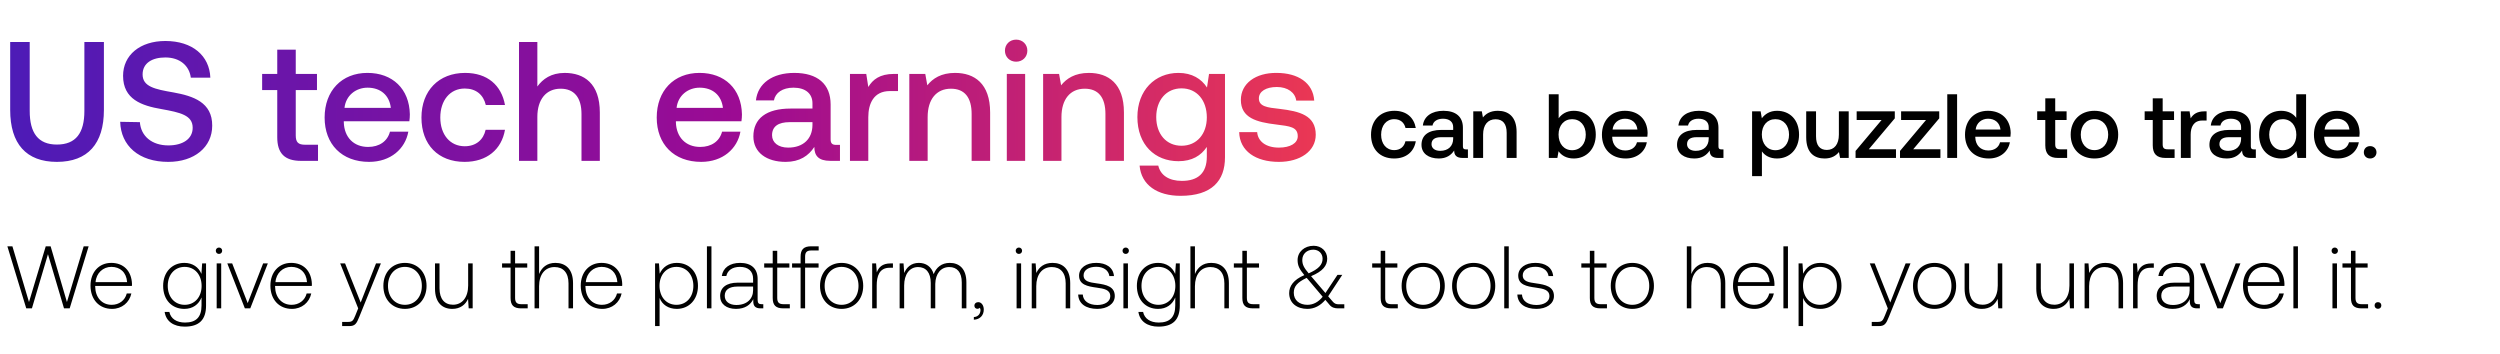
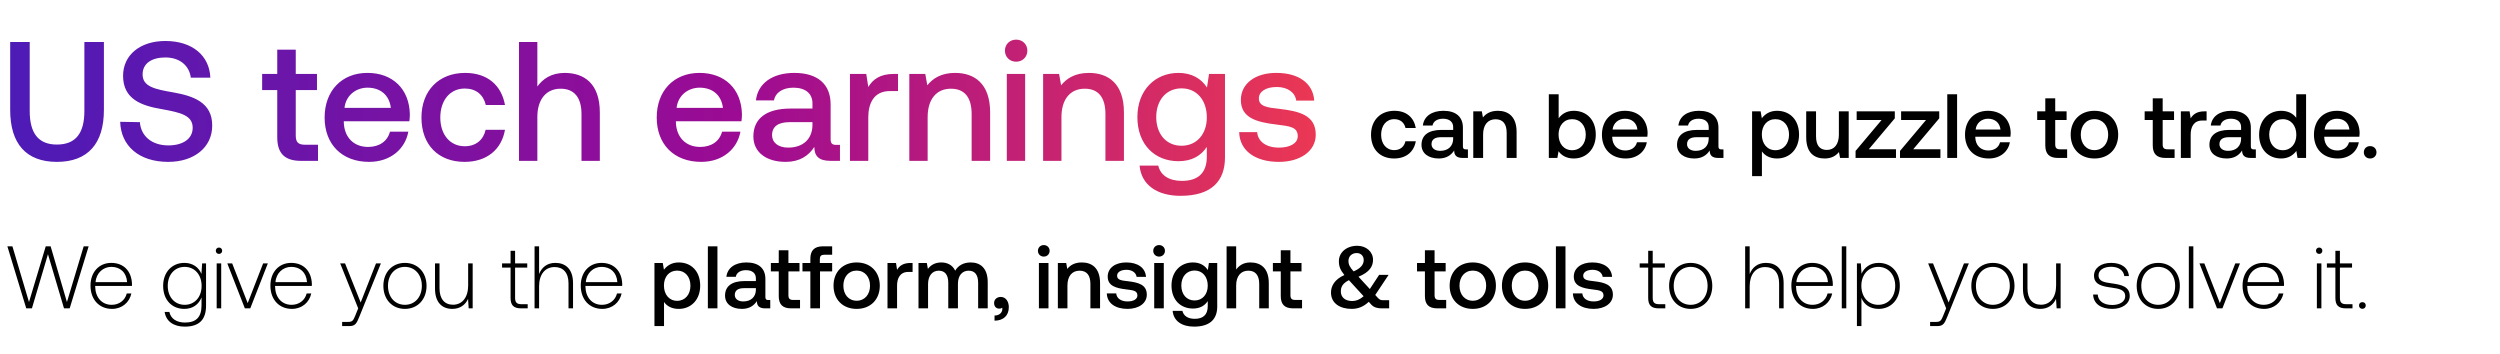
<svg xmlns="http://www.w3.org/2000/svg" width="318" height="45" viewBox="0 0 318 45" fill="none">
-   <path d="M3.338 39.224h.722l2.04-6.89 2.042 6.89h.721l2.413-7.893h-.631l-2.131 7.092-2.075-7.093h-.62l-2.131 7.093-2.11-7.093H.937l2.402 7.894zm10.914.067c1.252 0 2.21-.811 2.459-1.962h-.587c-.225.891-.98 1.444-1.917 1.444-1.274 0-2.074-.97-2.097-2.3v-.102h4.668c0-.079.012-.17.012-.237-.057-1.703-1.105-2.695-2.639-2.695-1.567 0-2.639 1.195-2.639 2.887 0 1.793 1.117 2.965 2.74 2.965zm-2.097-3.405c.09-1.161.959-1.94 2.007-1.94 1.117 0 1.917.688 2.007 1.94h-4.014zm13.467-1.049c-.35-.845-1.116-1.398-2.176-1.398-1.567 0-2.695 1.184-2.695 2.92 0 1.805 1.128 2.932 2.695 2.932 1.071 0 1.827-.563 2.188-1.454v1.015c0 1.522-.722 2.176-2.098 2.176-1.07 0-1.815-.485-1.995-1.353h-.598c.18 1.218 1.161 1.872 2.548 1.872 1.85 0 2.718-.88 2.718-2.673v-5.367h-.496l-.09 1.33zm-2.13 3.936c-1.275 0-2.154-.993-2.154-2.413 0-1.421.88-2.413 2.153-2.413 1.274 0 2.154.992 2.154 2.424 0 1.41-.88 2.402-2.154 2.402zm4.363-6.473c.225 0 .406-.169.406-.406a.397.397 0 00-.406-.406.397.397 0 00-.406.406c0 .237.18.406.406.406zm-.294 6.924h.576v-5.717h-.576v5.717zm3.585 0h.688l2.233-5.717h-.598l-1.962 5.051-1.973-5.051h-.62l2.232 5.717zm5.989.067c1.252 0 2.21-.811 2.458-1.962h-.586c-.226.891-.981 1.444-1.917 1.444-1.274 0-2.075-.97-2.098-2.3v-.102h4.669c0-.079.01-.17.01-.237-.055-1.703-1.104-2.695-2.638-2.695-1.567 0-2.638 1.195-2.638 2.887 0 1.793 1.116 2.965 2.74 2.965zm-2.097-3.405c.09-1.161.958-1.94 2.007-1.94 1.116 0 1.917.688 2.007 1.94h-4.014zm10.524 3.338l-.372.924c-.26.632-.361.801-.947.801h-.722v.53h.88c.766 0 .947-.293 1.307-1.195l2.74-6.777h-.62l-1.95 4.973-1.985-4.973h-.62l2.289 5.717zm5.943.067c1.613 0 2.752-1.195 2.752-2.931 0-1.726-1.14-2.92-2.752-2.92-1.612 0-2.74 1.194-2.74 2.92 0 1.736 1.128 2.931 2.74 2.931zm0-.518c-1.274 0-2.154-.993-2.154-2.413 0-1.41.88-2.413 2.154-2.413s2.154 1.003 2.154 2.413c0 1.42-.88 2.413-2.154 2.413zm8.044-2.459c0 1.5-.745 2.447-1.928 2.447-1.06 0-1.714-.721-1.714-2.086v-3.168h-.575v3.202c0 1.793.935 2.582 2.198 2.582 1.015 0 1.68-.54 2.007-1.274l.08 1.207h.507v-5.717h-.575v2.808zm5.396 1.58c0 .913.372 1.33 1.342 1.33h.835v-.53h-.79c-.597 0-.812-.226-.812-.812v-3.845h1.545v-.53H65.52v-1.601h-.575v1.6h-1.082v.53h1.082v3.857zm5.69-4.455c-1.071 0-1.736.598-2.063 1.42V31.33h-.576v7.894h.576v-2.82c0-1.488.755-2.435 1.973-2.435 1.094 0 1.77.722 1.77 2.075v3.18h.575V36.02c0-1.804-.958-2.582-2.255-2.582zm5.977 5.852c1.252 0 2.21-.811 2.458-1.962h-.586c-.226.891-.981 1.444-1.917 1.444-1.274 0-2.075-.97-2.098-2.3v-.102h4.669c0-.079.01-.17.01-.237-.055-1.703-1.104-2.695-2.638-2.695-1.567 0-2.638 1.195-2.638 2.887 0 1.793 1.116 2.965 2.74 2.965zm-2.097-3.405c.09-1.161.958-1.94 2.007-1.94 1.116 0 1.916.688 2.007 1.94h-4.014zm11.572-2.447c-1.07 0-1.815.575-2.176 1.376l-.09-1.308h-.496v7.972h.575v-3.575c.327.835 1.105 1.387 2.187 1.387 1.568 0 2.695-1.195 2.695-2.931 0-1.793-1.127-2.92-2.695-2.92zm-.045 5.334c-1.274 0-2.153-.993-2.153-2.425 0-1.398.88-2.401 2.153-2.401 1.275 0 2.154 1.003 2.154 2.413 0 1.42-.88 2.413-2.154 2.413zm3.879.45h.575v-7.892h-.575v7.893zm6.956-.53c-.338 0-.507-.112-.507-.552v-2.66c0-1.309-.801-2.042-2.233-2.042-1.308 0-2.176.632-2.323 1.669h.575c.147-.7.756-1.161 1.725-1.161 1.072 0 1.68.563 1.68 1.51v.497h-1.939c-1.466 0-2.255.631-2.255 1.702 0 1.015.8 1.635 2.018 1.635 1.162 0 1.85-.53 2.199-1.24v.203c-.022.677.26.97.936.97h.338v-.53h-.214zm-1.082-1.78c0 1.093-.779 1.882-2.132 1.882-.913 0-1.477-.462-1.477-1.172 0-.756.564-1.173 1.624-1.173h1.984v.462zm2.494.98c0 .913.372 1.33 1.342 1.33h.834v-.53h-.79c-.597 0-.811-.225-.811-.811v-3.845h1.545v-.53h-1.545v-1.601h-.575v1.6h-1.083v.53h1.083v3.857zm2.463-3.856h1.083v5.187h.575v-5.187h1.714v-.53h-1.714v-.857c0-.564.214-.79.789-.79h.936v-.53h-.959c-.958 0-1.341.418-1.341 1.331v.846h-1.083v.53zm6.296 5.254c1.613 0 2.752-1.195 2.752-2.931 0-1.726-1.139-2.92-2.752-2.92-1.612 0-2.74 1.194-2.74 2.92 0 1.736 1.128 2.931 2.74 2.931zm0-.518c-1.274 0-2.154-.993-2.154-2.413 0-1.41.88-2.413 2.154-2.413s2.154 1.003 2.154 2.413c0 1.42-.88 2.413-2.154 2.413zm6.228-5.266c-1.06 0-1.511.507-1.747 1.139l-.091-1.14h-.496v5.718h.575v-2.898c0-1.162.305-2.267 1.647-2.267h.417v-.552h-.305zm7.539-.068c-1.049 0-1.725.587-2.052 1.432-.271-.947-.981-1.432-1.883-1.432-.981 0-1.568.575-1.861 1.286l-.09-1.218h-.496v5.717h.575v-2.91c0-1.398.677-2.345 1.77-2.345.993 0 1.613.7 1.613 2.018v3.237h.575v-3.112c.034-1.309.71-2.143 1.781-2.143.993 0 1.59.665 1.59 1.962v3.293h.587v-3.315c0-1.726-.914-2.47-2.109-2.47zm3.622 4.995c-.304 0-.496.192-.496.44 0 .27.18.406.395.406.112 0 .225-.045.282-.135a.41.41 0 01.101.293c0 .428-.271.868-.846.89v.34c.778-.035 1.263-.553 1.263-1.298 0-.518-.293-.936-.699-.936zm5.166-6.134c.225 0 .406-.169.406-.406a.398.398 0 00-.406-.406.397.397 0 00-.406.406c0 .237.18.406.406.406zm-.293 6.924h.575v-5.717h-.575v5.717zm4.565-5.785c-1.048 0-1.725.541-2.052 1.286l-.09-1.218h-.496v5.717h.575v-2.82c0-1.488.755-2.435 1.973-2.435 1.105 0 1.77.722 1.77 2.075v3.18h.576V36.02c0-1.804-.959-2.582-2.256-2.582zm3.269 4.026c.045 1.184 1.004 1.826 2.436 1.826 1.229 0 2.221-.62 2.221-1.635 0-1.206-1.06-1.443-2.289-1.612-.891-.124-1.68-.226-1.68-1.026 0-.654.643-1.083 1.612-1.083.914 0 1.568.44 1.669 1.184h.586c-.101-1.116-1.014-1.68-2.255-1.68-1.274-.011-2.187.643-2.187 1.624 0 1.15 1.06 1.364 2.232 1.522.959.136 1.737.26 1.737 1.105 0 .677-.71 1.105-1.646 1.105-1.094 0-1.805-.507-1.85-1.33h-.586zm6.047-5.165c.226 0 .406-.169.406-.406a.397.397 0 00-.406-.406.398.398 0 00-.406.406c0 .237.181.406.406.406zm-.293 6.924h.575v-5.717h-.575v5.717zm6.584-4.387c-.349-.845-1.116-1.398-2.176-1.398-1.567 0-2.695 1.184-2.695 2.92 0 1.805 1.128 2.932 2.695 2.932 1.071 0 1.827-.563 2.187-1.454v1.015c0 1.522-.721 2.176-2.097 2.176-1.071 0-1.815-.485-1.996-1.353h-.597c.18 1.218 1.161 1.872 2.548 1.872 1.849 0 2.718-.88 2.718-2.673v-5.367h-.497l-.09 1.33zm-2.131 3.936c-1.274 0-2.154-.993-2.154-2.413 0-1.421.88-2.413 2.154-2.413s2.154.992 2.154 2.424c0 1.41-.88 2.402-2.154 2.402zm6.709-5.334c-1.071 0-1.737.598-2.064 1.42V31.33h-.575v7.894h.575v-2.82c0-1.488.756-2.435 1.974-2.435 1.093 0 1.77.722 1.77 2.075v3.18h.575V36.02c0-1.804-.958-2.582-2.255-2.582zm3.967 4.454c0 .913.372 1.33 1.342 1.33h.835v-.53h-.79c-.597 0-.812-.225-.812-.811v-3.845h1.545v-.53h-1.545v-1.601h-.575v1.6h-1.082v.53h1.082v3.857zm12.259.812c-.316 0-.542-.068-.778-.36l-.564-.655 1.793-2.729h-.609l-1.534 2.312-1.759-2.064-.067-.079c1.511-.63 2.052-1.353 2.052-2.232 0-.936-.733-1.635-1.725-1.635-1.173 0-2.041.778-2.041 1.815 0 .722.248 1.173.857 1.917-1.376.587-1.929 1.399-1.929 2.29 0 1.296 1.027 2.006 2.312 2.006.88 0 1.646-.394 2.289-1.15l.553.654c.27.327.642.429 1.071.429h.789v-.519h-.71zm-3.236-6.946c.699 0 1.183.485 1.183 1.15 0 .767-.529 1.32-1.77 1.86-.575-.687-.812-1.082-.812-1.702 0-.755.575-1.308 1.399-1.308zm-.745 7.014c-.992 0-1.736-.564-1.736-1.534 0-.823.462-1.33 1.635-1.894l.169.191 1.872 2.21c-.53.666-1.195 1.027-1.94 1.027zm9.319-.88c0 .913.372 1.33 1.342 1.33h.834v-.53h-.789c-.598 0-.812-.225-.812-.811v-3.845h1.545v-.53h-1.545v-1.601h-.575v1.6h-1.082v.53h1.082v3.857zm5.401 1.398c1.612 0 2.751-1.195 2.751-2.931 0-1.726-1.139-2.92-2.751-2.92-1.613 0-2.74 1.194-2.74 2.92 0 1.736 1.127 2.931 2.74 2.931zm0-.518c-1.274 0-2.154-.993-2.154-2.413 0-1.41.88-2.413 2.154-2.413s2.154 1.003 2.154 2.413c0 1.42-.88 2.413-2.154 2.413zm6.42.518c1.612 0 2.751-1.195 2.751-2.931 0-1.726-1.139-2.92-2.751-2.92-1.613 0-2.74 1.194-2.74 2.92 0 1.736 1.127 2.931 2.74 2.931zm0-.518c-1.274 0-2.154-.993-2.154-2.413 0-1.41.88-2.413 2.154-2.413s2.153 1.003 2.153 2.413c0 1.42-.879 2.413-2.153 2.413zm3.894.45h.575v-7.892h-.575v7.893zm1.667-1.758c.046 1.184 1.004 1.826 2.436 1.826 1.229 0 2.221-.62 2.221-1.635 0-1.206-1.06-1.443-2.289-1.612-.89-.124-1.68-.226-1.68-1.026 0-.654.643-1.083 1.613-1.083.913 0 1.567.44 1.669 1.184h.586c-.102-1.116-1.015-1.68-2.255-1.68-1.274-.011-2.188.643-2.188 1.624 0 1.15 1.06 1.364 2.233 1.522.958.136 1.736.26 1.736 1.105 0 .677-.71 1.105-1.646 1.105-1.094 0-1.804-.507-1.849-1.33h-.587zm9.222.428c0 .913.372 1.33 1.342 1.33h.835v-.53h-.79c-.597 0-.812-.225-.812-.811v-3.845h1.545v-.53h-1.545v-1.601h-.575v1.6h-1.082v.53h1.082v3.857zm5.401 1.398c1.613 0 2.751-1.195 2.751-2.931 0-1.726-1.138-2.92-2.751-2.92-1.612 0-2.74 1.194-2.74 2.92 0 1.736 1.128 2.931 2.74 2.931zm0-.518c-1.274 0-2.154-.993-2.154-2.413 0-1.41.88-2.413 2.154-2.413s2.154 1.003 2.154 2.413c0 1.42-.88 2.413-2.154 2.413zm9.572-5.334c-1.071 0-1.737.598-2.064 1.42V31.33h-.575v7.894h.575v-2.82c0-1.488.756-2.435 1.974-2.435 1.094 0 1.77.722 1.77 2.075v3.18h.575V36.02c0-1.804-.958-2.582-2.255-2.582zm5.977 5.852c1.251 0 2.21-.811 2.458-1.962h-.586c-.226.891-.982 1.444-1.917 1.444-1.275 0-2.075-.97-2.098-2.3v-.102h4.669c0-.079.011-.17.011-.237-.057-1.703-1.105-2.695-2.639-2.695-1.567 0-2.638 1.195-2.638 2.887 0 1.793 1.116 2.965 2.74 2.965zm-2.098-3.405c.091-1.161.959-1.94 2.007-1.94 1.117 0 1.917.688 2.008 1.94h-4.015zm5.771 3.338h.576V31.33h-.576v7.893zm4.69-5.785c-1.071 0-1.815.575-2.176 1.376l-.09-1.308h-.496v7.972h.575v-3.575c.327.835 1.105 1.387 2.187 1.387 1.567 0 2.695-1.195 2.695-2.931 0-1.793-1.128-2.92-2.695-2.92zm-.045 5.334c-1.274 0-2.154-.993-2.154-2.425 0-1.398.88-2.401 2.154-2.401s2.154 1.003 2.154 2.413c0 1.42-.88 2.413-2.154 2.413zm8.632.45l-.372.925c-.26.632-.361.801-.948.801h-.721v.53h.879c.767 0 .947-.293 1.308-1.195l2.74-6.777h-.62l-1.951 4.973-1.984-4.973h-.62l2.289 5.717zm5.943.068c1.613 0 2.751-1.195 2.751-2.931 0-1.726-1.138-2.92-2.751-2.92-1.612 0-2.74 1.194-2.74 2.92 0 1.736 1.128 2.931 2.74 2.931zm0-.518c-1.274 0-2.154-.993-2.154-2.413 0-1.41.88-2.413 2.154-2.413s2.154 1.003 2.154 2.413c0 1.42-.88 2.413-2.154 2.413zm8.044-2.459c0 1.5-.745 2.447-1.929 2.447-1.06 0-1.714-.721-1.714-2.086v-3.168h-.575v3.202c0 1.793.936 2.582 2.199 2.582 1.015 0 1.68-.54 2.007-1.274l.079 1.207h.508v-5.717h-.575v2.808zm9.117 0c0 1.5-.744 2.447-1.928 2.447-1.06 0-1.714-.721-1.714-2.086v-3.168h-.575v3.202c0 1.793.936 2.582 2.199 2.582 1.015 0 1.68-.54 2.007-1.274l.079 1.207h.507v-5.717h-.575v2.808zm4.568-2.875c-1.049 0-1.725.541-2.052 1.286l-.091-1.218h-.496v5.717h.575v-2.82c0-1.488.756-2.435 1.974-2.435 1.105 0 1.77.722 1.77 2.075v3.18h.575V36.02c0-1.804-.958-2.582-2.255-2.582zm5.862.068c-1.06 0-1.511.507-1.748 1.139l-.09-1.14h-.496v5.718h.575v-2.898c0-1.162.304-2.267 1.646-2.267h.417v-.552h-.304zm5.943 5.187c-.338 0-.507-.113-.507-.553v-2.66c0-1.309-.801-2.042-2.233-2.042-1.308 0-2.176.632-2.323 1.669h.575c.147-.7.756-1.161 1.726-1.161 1.071 0 1.68.563 1.68 1.51v.497h-1.94c-1.466 0-2.255.631-2.255 1.702 0 1.015.801 1.635 2.019 1.635 1.161 0 1.849-.53 2.198-1.24v.203c-.022.677.26.97.936.97h.339v-.53h-.215zm-1.082-1.782c0 1.094-.778 1.883-2.131 1.883-.914 0-1.478-.462-1.478-1.172 0-.756.564-1.173 1.624-1.173h1.985v.462zm3.536 2.312h.688l2.232-5.717h-.597l-1.962 5.051-1.973-5.051h-.621l2.233 5.717zm5.989.067c1.251 0 2.21-.811 2.458-1.962h-.586c-.226.891-.982 1.444-1.917 1.444-1.275 0-2.075-.97-2.098-2.3v-.102h4.669c0-.079.011-.17.011-.237-.057-1.703-1.105-2.695-2.639-2.695-1.567 0-2.638 1.195-2.638 2.887 0 1.793 1.116 2.965 2.74 2.965zm-2.098-3.405c.091-1.161.959-1.94 2.007-1.94 1.117 0 1.917.688 2.008 1.94h-4.015zm5.771 3.338h.576V31.33h-.576v7.893zm5.26-6.924c.225 0 .406-.169.406-.406a.398.398 0 00-.406-.406.397.397 0 00-.406.406c0 .237.18.406.406.406zm-.293 6.924h.575v-5.717h-.575v5.717zm2.355-1.33c0 .913.372 1.33 1.342 1.33h.835v-.53h-.79c-.597 0-.812-.226-.812-.812v-3.845h1.545v-.53h-1.545v-1.601h-.575v1.6h-1.082v.53h1.082v3.857zm3.006.958c0 .259.18.428.428.428s.429-.169.429-.428c0-.26-.181-.418-.429-.418s-.428.158-.428.418zM177.334 20.16c1.517 0 2.524-.845 2.755-2.188h-1.319c-.151.683-.66 1.123-1.424 1.123-1.007 0-1.667-.799-1.667-1.957 0-1.169.66-1.98 1.667-1.98.775 0 1.273.43 1.435 1.124h1.308c-.243-1.343-1.192-2.188-2.72-2.188-1.795 0-2.975 1.215-2.975 3.044 0 1.853 1.146 3.022 2.94 3.022zm9.13-1.158c-.254 0-.382-.08-.382-.382v-2.373c0-1.4-.903-2.153-2.477-2.153-1.493 0-2.489.717-2.616 1.875h1.227c.092-.52.59-.868 1.331-.868.822 0 1.297.405 1.297 1.065v.359h-1.494c-1.655 0-2.535.683-2.535 1.898 0 1.1.903 1.737 2.2 1.737.96 0 1.562-.417 1.956-1.019 0 .59.278.95 1.088.95h.66v-1.089h-.255zm-1.62-1.343c-.012.915-.614 1.529-1.656 1.529-.683 0-1.1-.348-1.1-.846 0-.602.429-.891 1.204-.891h1.552v.208zm5.682-3.565c-.961 0-1.528.382-1.899.845l-.139-.776H187.4v5.927h1.251v-2.986c0-1.204.59-1.934 1.586-1.934.937 0 1.412.602 1.412 1.725v3.195h1.262v-3.299c0-1.98-1.077-2.697-2.385-2.697zm9.656 0c-.915 0-1.528.416-1.922.949v-3.056h-1.25v8.103h1.088l.151-.856c.37.532 1.007.926 1.933.926 1.621 0 2.802-1.216 2.802-3.033 0-1.91-1.181-3.033-2.802-3.033zm-.208 5.013c-1.042 0-1.725-.822-1.725-1.992 0-1.146.683-1.956 1.725-1.956s1.736.81 1.736 1.968c0 1.17-.694 1.98-1.736 1.98zm6.825 1.053c1.47 0 2.466-.891 2.674-2.06h-1.25c-.174.66-.73 1.041-1.494 1.041-.984 0-1.621-.66-1.655-1.667v-.08h4.468c.024-.163.035-.325.035-.476-.035-1.736-1.181-2.824-2.894-2.824-1.748 0-2.917 1.215-2.917 3.044 0 1.818 1.169 3.022 3.033 3.022zm-1.679-3.681c.093-.846.776-1.378 1.575-1.378.868 0 1.481.498 1.586 1.377h-3.161zm13.848 2.523c-.255 0-.382-.08-.382-.382v-2.373c0-1.4-.903-2.153-2.477-2.153-1.494 0-2.489.717-2.617 1.875h1.227c.093-.52.591-.868 1.332-.868.822 0 1.296.405 1.296 1.065v.359h-1.493c-1.656 0-2.535.683-2.535 1.898 0 1.1.903 1.737 2.199 1.737.961 0 1.563-.417 1.957-1.019 0 .59.277.95 1.088.95h.66v-1.089h-.255zm-1.621-1.343c-.011.915-.613 1.529-1.655 1.529-.683 0-1.1-.348-1.1-.846 0-.602.428-.891 1.204-.891h1.551v.208zm8.691-3.565c-.926 0-1.54.428-1.933.949l-.151-.88h-1.088v8.243h1.25v-3.149c.371.532 1.007.903 1.922.903 1.621 0 2.802-1.204 2.802-3.033 0-1.899-1.181-3.033-2.802-3.033zm-.208 5.013c-1.042 0-1.725-.822-1.725-2.003 0-1.146.683-1.945 1.725-1.945 1.041 0 1.736.799 1.736 1.968 0 1.158-.695 1.98-1.736 1.98zm8.075-1.98c0 1.227-.579 1.945-1.528 1.945-.915 0-1.378-.59-1.378-1.748v-3.16h-1.25v3.299c0 2.025 1.076 2.697 2.338 2.697.915 0 1.459-.37 1.829-.822l.139.752h1.1v-5.927h-1.25v2.964zm2.262-1.864h3.172l-3.311 3.936v.891h5.141v-1.1h-3.462l3.311-3.935v-.892h-4.851v1.1zm5.653 0h3.172l-3.311 3.936v.891h5.14v-1.1h-3.461l3.311-3.935v-.892h-4.851v1.1zm5.873 4.827h1.25v-8.103h-1.25v8.103zm5.289.07c1.47 0 2.466-.891 2.674-2.06h-1.25c-.174.66-.729 1.041-1.493 1.041-.984 0-1.621-.66-1.656-1.667v-.08h4.469c.023-.163.035-.325.035-.476-.035-1.736-1.181-2.824-2.895-2.824-1.748 0-2.917 1.215-2.917 3.044 0 1.818 1.169 3.022 3.033 3.022zm-1.679-3.681c.093-.846.776-1.378 1.575-1.378.868 0 1.482.498 1.586 1.377h-3.161zm8.859 2.002c0 1.077.486 1.61 1.621 1.61h1.157v-1.1h-.88c-.474 0-.636-.174-.636-.637v-3.091h1.447v-1.1h-1.447v-1.655h-1.262v1.655h-1.031v1.1h1.031v3.218zm6.251 1.679c1.806 0 3.021-1.216 3.021-3.033 0-1.806-1.215-3.033-3.021-3.033-1.806 0-3.022 1.227-3.022 3.033 0 1.817 1.216 3.033 3.022 3.033zm0-1.065c-1.054 0-1.737-.822-1.737-1.968s.683-1.968 1.737-1.968c1.053 0 1.748.822 1.748 1.968s-.695 1.968-1.748 1.968zm7.417-.614c0 1.077.486 1.61 1.621 1.61h1.158v-1.1h-.88c-.475 0-.637-.174-.637-.637v-3.091h1.447v-1.1h-1.447v-1.655h-1.262v1.655h-1.03v1.1h1.03v3.218zm6.572-4.318c-.972 0-1.447.394-1.748.892l-.139-.892h-1.111v5.927h1.25v-2.975c0-.914.359-1.783 1.471-1.783h.555v-1.169h-.278zm6.287 4.84c-.255 0-.382-.082-.382-.383v-2.373c0-1.4-.903-2.153-2.478-2.153-1.493 0-2.489.717-2.616 1.875h1.227c.092-.52.59-.868 1.331-.868.822 0 1.297.405 1.297 1.065v.359h-1.494c-1.655 0-2.535.683-2.535 1.898 0 1.1.903 1.737 2.2 1.737.961 0 1.563-.417 1.956-1.019 0 .59.278.95 1.088.95h.66v-1.089h-.254zm-1.621-1.344c-.012.915-.614 1.529-1.656 1.529-.683 0-1.1-.348-1.1-.846 0-.602.429-.891 1.204-.891h1.552v.208zm7.014-2.674c-.382-.52-1.018-.891-1.921-.891-1.609 0-2.802 1.204-2.802 3.033 0 1.898 1.193 3.033 2.802 3.033.937 0 1.551-.44 1.933-.96l.151.89h1.088v-8.103h-1.251v2.998zm-1.713 4.122c-1.042 0-1.725-.81-1.725-1.98 0-1.158.683-1.968 1.725-1.968s1.725.81 1.725 1.991c0 1.146-.683 1.957-1.725 1.957zm6.999 1.053c1.47 0 2.466-.891 2.674-2.06h-1.25c-.174.66-.73 1.041-1.494 1.041-.984 0-1.62-.66-1.655-1.667v-.08h4.469c.023-.163.034-.325.034-.476-.034-1.736-1.181-2.824-2.894-2.824-1.748 0-2.917 1.215-2.917 3.044 0 1.818 1.169 3.022 3.033 3.022zm-1.679-3.681c.093-.846.776-1.378 1.575-1.378.868 0 1.481.498 1.586 1.377h-3.161zm4.991 2.894c0 .463.335.787.798.787s.811-.324.811-.787-.348-.788-.811-.788c-.463 0-.798.325-.798.788z" fill="#000" />
+   <path d="M3.338 39.224h.722l2.04-6.89 2.042 6.89h.721l2.413-7.893h-.631l-2.131 7.092-2.075-7.093h-.62l-2.131 7.093-2.11-7.093H.937l2.402 7.894zm10.914.067c1.252 0 2.21-.811 2.459-1.962h-.587c-.225.891-.98 1.444-1.917 1.444-1.274 0-2.074-.97-2.097-2.3v-.102h4.668c0-.079.012-.17.012-.237-.057-1.703-1.105-2.695-2.639-2.695-1.567 0-2.639 1.195-2.639 2.887 0 1.793 1.117 2.965 2.74 2.965zm-2.097-3.405c.09-1.161.959-1.94 2.007-1.94 1.117 0 1.917.688 2.007 1.94h-4.014zm13.467-1.049c-.35-.845-1.116-1.398-2.176-1.398-1.567 0-2.695 1.184-2.695 2.92 0 1.805 1.128 2.932 2.695 2.932 1.071 0 1.827-.563 2.188-1.454v1.015c0 1.522-.722 2.176-2.098 2.176-1.07 0-1.815-.485-1.995-1.353h-.598c.18 1.218 1.161 1.872 2.548 1.872 1.85 0 2.718-.88 2.718-2.673v-5.367h-.496l-.09 1.33zm-2.13 3.936c-1.275 0-2.154-.993-2.154-2.413 0-1.421.88-2.413 2.153-2.413 1.274 0 2.154.992 2.154 2.424 0 1.41-.88 2.402-2.154 2.402zm4.363-6.473c.225 0 .406-.169.406-.406a.397.397 0 00-.406-.406.397.397 0 00-.406.406c0 .237.18.406.406.406zm-.294 6.924h.576v-5.717h-.576v5.717zm3.585 0h.688l2.233-5.717h-.598l-1.962 5.051-1.973-5.051h-.62l2.232 5.717zm5.989.067c1.252 0 2.21-.811 2.458-1.962h-.586c-.226.891-.981 1.444-1.917 1.444-1.274 0-2.075-.97-2.098-2.3v-.102h4.669c0-.079.01-.17.01-.237-.055-1.703-1.104-2.695-2.638-2.695-1.567 0-2.638 1.195-2.638 2.887 0 1.793 1.116 2.965 2.74 2.965zm-2.097-3.405c.09-1.161.958-1.94 2.007-1.94 1.116 0 1.917.688 2.007 1.94h-4.014zm10.524 3.338l-.372.924c-.26.632-.361.801-.947.801h-.722v.53h.88c.766 0 .947-.293 1.307-1.195l2.74-6.777h-.62l-1.95 4.973-1.985-4.973h-.62l2.289 5.717zm5.943.067c1.613 0 2.752-1.195 2.752-2.931 0-1.726-1.14-2.92-2.752-2.92-1.612 0-2.74 1.194-2.74 2.92 0 1.736 1.128 2.931 2.74 2.931zm0-.518c-1.274 0-2.154-.993-2.154-2.413 0-1.41.88-2.413 2.154-2.413s2.154 1.003 2.154 2.413c0 1.42-.88 2.413-2.154 2.413zm8.044-2.459c0 1.5-.745 2.447-1.928 2.447-1.06 0-1.714-.721-1.714-2.086v-3.168h-.575v3.202c0 1.793.935 2.582 2.198 2.582 1.015 0 1.68-.54 2.007-1.274l.08 1.207h.507v-5.717h-.575v2.808zm5.396 1.58c0 .913.372 1.33 1.342 1.33h.835v-.53h-.79c-.597 0-.812-.226-.812-.812v-3.845h1.545v-.53H65.52v-1.601h-.575v1.6h-1.082v.53h1.082v3.857zm5.69-4.455c-1.071 0-1.736.598-2.063 1.42V31.33h-.576v7.894h.576v-2.82c0-1.488.755-2.435 1.973-2.435 1.094 0 1.77.722 1.77 2.075v3.18h.575V36.02c0-1.804-.958-2.582-2.255-2.582zm5.977 5.852c1.252 0 2.21-.811 2.458-1.962h-.586c-.226.891-.981 1.444-1.917 1.444-1.274 0-2.075-.97-2.098-2.3v-.102h4.669c0-.079.01-.17.01-.237-.055-1.703-1.104-2.695-2.638-2.695-1.567 0-2.638 1.195-2.638 2.887 0 1.793 1.116 2.965 2.74 2.965zm-2.097-3.405c.09-1.161.958-1.94 2.007-1.94 1.116 0 1.916.688 2.007 1.94h-4.014zm11.82-2.503c-.902 0-1.5.417-1.883.924l-.146-.857h-1.06v8.029h1.218v-3.067c.36.519.98.88 1.871.88 1.58 0 2.73-1.173 2.73-2.955 0-1.85-1.15-2.954-2.73-2.954zm-.202 4.882c-1.015 0-1.68-.8-1.68-1.95 0-1.117.665-1.895 1.68-1.895 1.014 0 1.69.778 1.69 1.917 0 1.128-.676 1.928-1.69 1.928zm3.907.959h1.218V31.33H90.04v7.893zm7.689-1.06c-.248 0-.372-.08-.372-.372V35.48c0-1.364-.88-2.097-2.413-2.097-1.455 0-2.425.699-2.549 1.826h1.196c.09-.507.575-.845 1.296-.845.8 0 1.263.394 1.263 1.037v.35h-1.454c-1.613 0-2.47.665-2.47 1.849 0 1.071.88 1.691 2.143 1.691.936 0 1.522-.406 1.905-.992 0 .575.27.925 1.06.925h.643v-1.06h-.248zm-1.579-1.308c-.011.89-.597 1.488-1.612 1.488-.665 0-1.072-.338-1.072-.823 0-.586.418-.868 1.173-.868h1.511v.203zm2.907.8c0 1.049.474 1.568 1.579 1.568h1.128v-1.071h-.857c-.463 0-.62-.17-.62-.62v-3.011h1.409V33.45h-1.409v-1.612h-1.23v1.612h-1.003v1.072h1.004v3.134zm3.016-3.134h1.004v4.702h1.229v-4.702h1.545V33.45h-1.568v-.485c0-.394.169-.563.564-.563h1.004V31.33h-1.162c-1.116 0-1.612.542-1.612 1.58v.54h-1.004v1.072zm6.894 4.77c1.759 0 2.943-1.185 2.943-2.955 0-1.759-1.184-2.954-2.943-2.954-1.759 0-2.943 1.195-2.943 2.954 0 1.77 1.184 2.954 2.943 2.954zm0-1.038c-1.026 0-1.691-.8-1.691-1.917 0-1.116.665-1.917 1.691-1.917s1.703.8 1.703 1.917c0 1.116-.677 1.917-1.703 1.917zm6.843-4.804c-.947 0-1.41.384-1.703.869l-.135-.869h-1.083v5.774h1.218v-2.898c0-.891.35-1.737 1.432-1.737h.542V33.45h-.271zm7.663-.067c-.947 0-1.601.417-1.973 1.048-.35-.744-1.026-1.048-1.782-1.048-.868.011-1.364.394-1.691.823l-.135-.756h-1.06v5.774h1.217v-3.09c0-1.026.519-1.703 1.354-1.703.8 0 1.217.53 1.217 1.545v3.248h1.229V36.1c0-1.037.53-1.669 1.365-1.669.789 0 1.206.53 1.206 1.545v3.248h1.218v-3.327c0-1.826-.97-2.514-2.165-2.514zm3.833 4.386c-.519 0-.857.338-.857.767 0 .485.293.722.665.722a.604.604 0 00.372-.113.605.605 0 01.012.146c0 .395-.282.835-.993.846v.654c1.117-.011 1.816-.631 1.816-1.725 0-.722-.395-1.297-1.015-1.297zm5.463-5.13c.417 0 .744-.305.744-.733 0-.429-.327-.733-.744-.733s-.744.304-.744.733c0 .428.327.733.744.733zm-.62 6.585h1.218V33.45h-1.218v5.774zm5.456-5.841c-.936 0-1.488.372-1.849.823l-.136-.756h-1.06v5.774h1.218v-2.91c0-1.172.575-1.883 1.545-1.883.913 0 1.376.587 1.376 1.68v3.113h1.229V36.01c0-1.928-1.049-2.627-2.323-2.627zm3.182 3.935c.034 1.252 1.094 1.973 2.639 1.973 1.398 0 2.447-.699 2.447-1.804 0-1.285-1.071-1.556-2.391-1.714-.834-.09-1.387-.158-1.387-.699 0-.462.474-.755 1.196-.755.721 0 1.217.372 1.285.902h1.195c-.079-1.184-1.082-1.838-2.503-1.838-1.387-.012-2.368.699-2.368 1.793 0 1.195 1.037 1.477 2.357 1.635.891.112 1.421.157 1.421.778 0 .462-.497.755-1.252.755-.88 0-1.398-.428-1.443-1.026h-1.196zm6.65-4.68c.417 0 .744-.304.744-.732 0-.429-.327-.733-.744-.733-.418 0-.745.304-.745.733 0 .428.327.733.745.733zm-.621 6.586h1.218V33.45h-1.218v5.774zm6.821-4.871c-.372-.576-.992-.97-1.894-.97-1.568 0-2.729 1.161-2.729 2.931 0 1.839 1.161 2.932 2.729 2.932.902 0 1.499-.372 1.883-.947v.643c0 1.105-.598 1.612-1.658 1.612-.857 0-1.421-.372-1.567-1.015h-1.241c.113 1.297 1.184 2.008 2.718 2.008 2.075 0 2.954-.993 2.954-2.56V33.45h-1.06l-.135.902zm-1.691 3.867c-1.015 0-1.681-.778-1.681-1.905 0-1.117.666-1.906 1.681-1.906 1.014 0 1.68.79 1.68 1.928 0 1.105-.666 1.883-1.68 1.883zm7.11-4.837c-.903 0-1.455.406-1.816.902V31.33h-1.218v7.893h1.218v-2.92c0-1.162.586-1.873 1.545-1.873.902 0 1.387.587 1.387 1.68v3.113h1.218V36.01c0-1.928-1.049-2.627-2.334-2.627zm3.858 4.273c0 1.049.474 1.568 1.579 1.568h1.128v-1.071h-.857c-.463 0-.621-.17-.621-.62v-3.011h1.41V33.45h-1.41v-1.612h-1.229v1.612h-1.003v1.072h1.003v3.134zm13.019.53c-.259 0-.44-.045-.654-.282l-.349-.383 1.702-2.56h-1.206l-1.184 1.805-1.443-1.568c1.432-.586 1.849-1.33 1.849-2.154 0-1.026-.868-1.781-2.007-1.781-1.342 0-2.334.834-2.334 1.95 0 .666.157 1.094.699 1.771-1.275.564-1.703 1.432-1.703 2.21-.011 1.387 1.15 2.097 2.627 2.097.835 0 1.534-.293 2.177-.902l.304.339c.35.394.823.496 1.353.496h.936v-1.038h-.767zm-3.36-5.998c.541 0 .891.372.891.89 0 .575-.384 1.06-1.286 1.444-.462-.53-.654-.835-.654-1.342 0-.575.429-.992 1.049-.992zm-.586 6.1c-.846 0-1.432-.44-1.432-1.218 0-.609.259-1.037 1.026-1.432l.022.023 1.85 2.018c-.44.395-.914.609-1.466.609zm9.262-.632c0 1.049.473 1.568 1.579 1.568h1.127v-1.071h-.857c-.462 0-.62-.17-.62-.62v-3.011h1.409V33.45h-1.409v-1.612h-1.229v1.612h-1.004v1.072h1.004v3.134zm6.088 1.635c1.76 0 2.944-1.184 2.944-2.954 0-1.759-1.184-2.954-2.944-2.954-1.759 0-2.943 1.195-2.943 2.954 0 1.77 1.184 2.954 2.943 2.954zm0-1.037c-1.026 0-1.691-.8-1.691-1.917 0-1.116.665-1.917 1.691-1.917 1.027 0 1.703.8 1.703 1.917 0 1.116-.676 1.917-1.703 1.917zm6.652 1.037c1.759 0 2.943-1.184 2.943-2.954 0-1.759-1.184-2.954-2.943-2.954-1.759 0-2.943 1.195-2.943 2.954 0 1.77 1.184 2.954 2.943 2.954zm0-1.037c-1.027 0-1.692-.8-1.692-1.917 0-1.116.665-1.917 1.692-1.917 1.026 0 1.702.8 1.702 1.917 0 1.116-.676 1.917-1.702 1.917zm3.922.97h1.218V31.33h-1.218v7.893zm2.163-1.906c.034 1.252 1.094 1.973 2.639 1.973 1.398 0 2.447-.699 2.447-1.804 0-1.285-1.071-1.556-2.391-1.714-.834-.09-1.387-.158-1.387-.699 0-.462.474-.755 1.196-.755.721 0 1.217.372 1.285.902h1.195c-.079-1.184-1.082-1.838-2.503-1.838-1.387-.012-2.368.699-2.368 1.793 0 1.195 1.037 1.477 2.357 1.635.891.112 1.421.157 1.421.778 0 .462-.497.755-1.252.755-.88 0-1.398-.428-1.443-1.026h-1.196zm9.576.575c0 .913.372 1.33 1.342 1.33h.834v-.53h-.789c-.597 0-.812-.225-.812-.811v-3.845h1.545v-.53h-1.545v-1.601h-.575v1.6h-1.082v.53h1.082v3.857zm5.401 1.398c1.613 0 2.751-1.195 2.751-2.931 0-1.726-1.138-2.92-2.751-2.92-1.612 0-2.74 1.194-2.74 2.92 0 1.736 1.128 2.931 2.74 2.931zm0-.518c-1.274 0-2.154-.993-2.154-2.413 0-1.41.88-2.413 2.154-2.413s2.154 1.003 2.154 2.413c0 1.42-.88 2.413-2.154 2.413zm9.572-5.334c-1.071 0-1.737.598-2.064 1.42V31.33h-.575v7.894h.575v-2.82c0-1.488.756-2.435 1.974-2.435 1.093 0 1.77.722 1.77 2.075v3.18h.575V36.02c0-1.804-.958-2.582-2.255-2.582zm5.977 5.852c1.251 0 2.21-.811 2.458-1.962h-.587c-.225.891-.981 1.444-1.917 1.444-1.274 0-2.074-.97-2.097-2.3v-.102h4.668c0-.079.012-.17.012-.237-.057-1.703-1.105-2.695-2.639-2.695-1.567 0-2.638 1.195-2.638 2.887 0 1.793 1.116 2.965 2.74 2.965zm-2.098-3.405c.09-1.161.959-1.94 2.007-1.94 1.117 0 1.917.688 2.008 1.94h-4.015zm5.771 3.338h.575V31.33h-.575v7.893zm4.69-5.785c-1.071 0-1.815.575-2.176 1.376l-.09-1.308h-.497v7.972h.575v-3.575c.327.835 1.106 1.387 2.188 1.387 1.567 0 2.695-1.195 2.695-2.931 0-1.793-1.128-2.92-2.695-2.92zm-.045 5.334c-1.274 0-2.154-.993-2.154-2.425 0-1.398.88-2.401 2.154-2.401s2.154 1.003 2.154 2.413c0 1.42-.88 2.413-2.154 2.413zm8.632.45l-.373.925c-.259.632-.36.801-.947.801h-.721v.53h.879c.767 0 .947-.293 1.308-1.195l2.74-6.777h-.62l-1.951 4.973-1.984-4.973h-.62l2.289 5.717zm5.943.068c1.612 0 2.751-1.195 2.751-2.931 0-1.726-1.139-2.92-2.751-2.92-1.613 0-2.74 1.194-2.74 2.92 0 1.736 1.127 2.931 2.74 2.931zm0-.518c-1.274 0-2.154-.993-2.154-2.413 0-1.41.88-2.413 2.154-2.413s2.154 1.003 2.154 2.413c0 1.42-.88 2.413-2.154 2.413zm8.044-2.459c0 1.5-.745 2.447-1.929 2.447-1.06 0-1.714-.721-1.714-2.086v-3.168h-.575v3.202c0 1.793.936 2.582 2.199 2.582 1.015 0 1.68-.54 2.007-1.274l.079 1.207h.508v-5.717h-.575v2.808zm4.708 1.15c.045 1.185 1.004 1.827 2.436 1.827 1.229 0 2.221-.62 2.221-1.635 0-1.206-1.06-1.443-2.289-1.612-.891-.124-1.68-.226-1.68-1.026 0-.654.643-1.083 1.613-1.083.913 0 1.567.44 1.668 1.184h.587c-.102-1.116-1.015-1.68-2.255-1.68-1.275-.011-2.188.643-2.188 1.624 0 1.15 1.06 1.364 2.233 1.522.958.136 1.736.26 1.736 1.105 0 .677-.71 1.105-1.646 1.105-1.094 0-1.804-.507-1.849-1.33h-.587zm8.28 1.827c1.613 0 2.752-1.195 2.752-2.931 0-1.726-1.139-2.92-2.752-2.92-1.612 0-2.74 1.194-2.74 2.92 0 1.736 1.128 2.931 2.74 2.931zm0-.518c-1.274 0-2.153-.993-2.153-2.413 0-1.41.879-2.413 2.153-2.413s2.154 1.003 2.154 2.413c0 1.42-.88 2.413-2.154 2.413zm3.894.45h.575v-7.892h-.575v7.893zm3.585 0h.688l2.232-5.716h-.597l-1.962 5.051-1.974-5.051h-.62l2.233 5.717zm5.989.068c1.251 0 2.21-.811 2.458-1.962h-.587c-.225.891-.981 1.444-1.917 1.444-1.274 0-2.074-.97-2.097-2.3v-.102h4.668c0-.079.012-.17.012-.237-.057-1.703-1.105-2.695-2.639-2.695-1.567 0-2.638 1.195-2.638 2.887 0 1.793 1.116 2.965 2.74 2.965zm-2.098-3.405c.09-1.161.959-1.94 2.007-1.94 1.117 0 1.917.688 2.008 1.94h-4.015zm9.104-3.586c.225 0 .406-.169.406-.406a.398.398 0 00-.406-.406.397.397 0 00-.406.406c0 .237.18.406.406.406zm-.293 6.924h.575v-5.717h-.575v5.717zm2.355-1.33c0 .913.372 1.33 1.342 1.33h.834v-.53h-.789c-.598 0-.812-.226-.812-.812v-3.845h1.545v-.53h-1.545v-1.601h-.575v1.6h-1.082v.53h1.082v3.857zm3.006.958c0 .259.18.428.428.428s.429-.169.429-.428c0-.26-.181-.418-.429-.418s-.428.158-.428.418zM177.334 20.16c1.517 0 2.524-.845 2.755-2.188h-1.319c-.151.683-.66 1.123-1.424 1.123-1.007 0-1.667-.799-1.667-1.957 0-1.169.66-1.98 1.667-1.98.775 0 1.273.43 1.435 1.124h1.308c-.243-1.343-1.192-2.188-2.72-2.188-1.795 0-2.975 1.215-2.975 3.044 0 1.853 1.146 3.022 2.94 3.022zm9.13-1.158c-.254 0-.382-.08-.382-.382v-2.373c0-1.4-.903-2.153-2.477-2.153-1.493 0-2.489.717-2.616 1.875h1.227c.092-.52.59-.868 1.331-.868.822 0 1.297.405 1.297 1.065v.359h-1.494c-1.655 0-2.535.683-2.535 1.898 0 1.1.903 1.737 2.2 1.737.96 0 1.562-.417 1.956-1.019 0 .59.278.95 1.088.95h.66v-1.089h-.255zm-1.62-1.343c-.012.915-.614 1.529-1.656 1.529-.683 0-1.1-.348-1.1-.846 0-.602.429-.891 1.204-.891h1.552v.208zm5.682-3.565c-.961 0-1.528.382-1.899.845l-.139-.776H187.4v5.927h1.251v-2.986c0-1.204.59-1.934 1.586-1.934.937 0 1.412.602 1.412 1.725v3.195h1.262v-3.299c0-1.98-1.077-2.697-2.385-2.697zm9.656 0c-.915 0-1.528.416-1.922.949v-3.056h-1.25v8.103h1.088l.151-.856c.37.532 1.007.926 1.933.926 1.621 0 2.802-1.216 2.802-3.033 0-1.91-1.181-3.033-2.802-3.033zm-.208 5.013c-1.042 0-1.725-.822-1.725-1.992 0-1.146.683-1.956 1.725-1.956s1.736.81 1.736 1.968c0 1.17-.694 1.98-1.736 1.98zm6.825 1.053c1.47 0 2.466-.891 2.674-2.06h-1.25c-.174.66-.73 1.041-1.494 1.041-.984 0-1.621-.66-1.655-1.667v-.08h4.468c.024-.163.035-.325.035-.476-.035-1.736-1.181-2.824-2.894-2.824-1.748 0-2.917 1.215-2.917 3.044 0 1.818 1.169 3.022 3.033 3.022zm-1.679-3.681c.093-.846.776-1.378 1.575-1.378.868 0 1.481.498 1.586 1.377h-3.161zm13.848 2.523c-.255 0-.382-.08-.382-.382v-2.373c0-1.4-.903-2.153-2.477-2.153-1.494 0-2.489.717-2.617 1.875h1.227c.093-.52.591-.868 1.332-.868.822 0 1.296.405 1.296 1.065v.359h-1.493c-1.656 0-2.535.683-2.535 1.898 0 1.1.903 1.737 2.199 1.737.961 0 1.563-.417 1.957-1.019 0 .59.277.95 1.088.95h.66v-1.089h-.255zm-1.621-1.343c-.011.915-.613 1.529-1.655 1.529-.683 0-1.1-.348-1.1-.846 0-.602.428-.891 1.204-.891h1.551v.208zm8.691-3.565c-.926 0-1.54.428-1.933.949l-.151-.88h-1.088v8.243h1.25v-3.149c.371.532 1.007.903 1.922.903 1.621 0 2.802-1.204 2.802-3.033 0-1.899-1.181-3.033-2.802-3.033zm-.208 5.013c-1.042 0-1.725-.822-1.725-2.003 0-1.146.683-1.945 1.725-1.945 1.041 0 1.736.799 1.736 1.968 0 1.158-.695 1.98-1.736 1.98zm8.075-1.98c0 1.227-.579 1.945-1.528 1.945-.915 0-1.378-.59-1.378-1.748v-3.16h-1.25v3.299c0 2.025 1.076 2.697 2.338 2.697.915 0 1.459-.37 1.829-.822l.139.752h1.1v-5.927h-1.25v2.964zm2.262-1.864h3.172l-3.311 3.936v.891h5.141v-1.1h-3.462l3.311-3.935v-.892h-4.851v1.1zm5.653 0h3.172l-3.311 3.936v.891h5.14v-1.1h-3.461l3.311-3.935v-.892h-4.851v1.1zm5.873 4.827h1.25v-8.103h-1.25v8.103zm5.289.07c1.47 0 2.466-.891 2.674-2.06h-1.25c-.174.66-.729 1.041-1.493 1.041-.984 0-1.621-.66-1.656-1.667v-.08h4.469c.023-.163.035-.325.035-.476-.035-1.736-1.181-2.824-2.895-2.824-1.748 0-2.917 1.215-2.917 3.044 0 1.818 1.169 3.022 3.033 3.022zm-1.679-3.681c.093-.846.776-1.378 1.575-1.378.868 0 1.482.498 1.586 1.377h-3.161zm8.859 2.002c0 1.077.486 1.61 1.621 1.61h1.157v-1.1h-.88c-.474 0-.636-.174-.636-.637v-3.091h1.447v-1.1h-1.447v-1.655h-1.262v1.655h-1.031v1.1h1.031v3.218zm6.251 1.679c1.806 0 3.021-1.216 3.021-3.033 0-1.806-1.215-3.033-3.021-3.033-1.806 0-3.022 1.227-3.022 3.033 0 1.817 1.216 3.033 3.022 3.033zm0-1.065c-1.054 0-1.737-.822-1.737-1.968s.683-1.968 1.737-1.968c1.053 0 1.748.822 1.748 1.968s-.695 1.968-1.748 1.968zm7.417-.614c0 1.077.486 1.61 1.621 1.61h1.158v-1.1h-.88c-.475 0-.637-.174-.637-.637v-3.091h1.447v-1.1h-1.447v-1.655h-1.262v1.655h-1.03v1.1h1.03v3.218zm6.572-4.318c-.972 0-1.447.394-1.748.892l-.139-.892h-1.111v5.927h1.25v-2.975c0-.914.359-1.783 1.471-1.783h.555v-1.169h-.278zm6.287 4.84c-.255 0-.382-.082-.382-.383v-2.373c0-1.4-.903-2.153-2.478-2.153-1.493 0-2.489.717-2.616 1.875h1.227c.092-.52.59-.868 1.331-.868.822 0 1.297.405 1.297 1.065v.359h-1.494c-1.655 0-2.535.683-2.535 1.898 0 1.1.903 1.737 2.2 1.737.961 0 1.563-.417 1.956-1.019 0 .59.278.95 1.088.95h.66v-1.089h-.254zm-1.621-1.344c-.012.915-.614 1.529-1.656 1.529-.683 0-1.1-.348-1.1-.846 0-.602.429-.891 1.204-.891h1.552v.208zm7.014-2.674c-.382-.52-1.018-.891-1.921-.891-1.609 0-2.802 1.204-2.802 3.033 0 1.898 1.193 3.033 2.802 3.033.937 0 1.551-.44 1.933-.96l.151.89h1.088v-8.103h-1.251v2.998zm-1.713 4.122c-1.042 0-1.725-.81-1.725-1.98 0-1.158.683-1.968 1.725-1.968s1.725.81 1.725 1.991c0 1.146-.683 1.957-1.725 1.957zm6.999 1.053c1.47 0 2.466-.891 2.674-2.06h-1.25c-.174.66-.73 1.041-1.494 1.041-.984 0-1.62-.66-1.655-1.667v-.08h4.469c.023-.163.034-.325.034-.476-.034-1.736-1.181-2.824-2.894-2.824-1.748 0-2.917 1.215-2.917 3.044 0 1.818 1.169 3.022 3.033 3.022zm-1.679-3.681c.093-.846.776-1.378 1.575-1.378.868 0 1.481.498 1.586 1.377h-3.161zm4.991 2.894c0 .463.335.787.798.787s.811-.324.811-.787-.348-.788-.811-.788c-.463 0-.798.325-.798.788z" fill="#000" />
  <path d="M1.296 13.983c0 4.297 2.03 6.608 5.939 6.608 3.93 0 5.982-2.31 5.982-6.608V5.344h-2.484v8.768c0 2.808-1.08 4.276-3.498 4.276-2.376 0-3.456-1.468-3.456-4.276V5.344H1.296v8.639zm13.992 1.511c.086 3.024 2.354 5.097 6.111 5.097 3.326 0 5.594-1.879 5.594-4.6.022-2.98-2.419-3.78-4.924-4.233-2.376-.41-3.93-.734-3.93-2.289 0-1.425 1.187-2.16 2.893-2.16 1.836 0 3.045 1.037 3.24 2.57h2.483c-.108-2.786-2.267-4.665-5.723-4.665-3.218 0-5.377 1.793-5.377 4.428 0 3.002 2.375 3.8 4.88 4.233 2.398.432 3.974.777 3.974 2.375 0 1.447-1.296 2.246-3.088 2.246-2.116 0-3.499-1.188-3.628-2.958l-2.505-.044zm19.978 1.966c0 2.008.907 3.002 3.024 3.002h2.16V18.41h-1.642c-.885 0-1.188-.324-1.188-1.188v-5.766h2.7V9.404h-2.7V6.316h-2.354v3.088h-1.922v2.052h1.922v6.004zM46.95 20.59c2.743 0 4.6-1.663 4.989-3.844h-2.333c-.323 1.231-1.36 1.944-2.785 1.944-1.836 0-3.024-1.231-3.089-3.11v-.151h8.337c.043-.303.064-.605.064-.886-.064-3.24-2.203-5.27-5.399-5.27-3.26 0-5.442 2.268-5.442 5.68 0 3.391 2.181 5.637 5.658 5.637zm-3.131-6.868c.172-1.576 1.447-2.57 2.937-2.57 1.62 0 2.764.93 2.959 2.57h-5.896zm15.275 6.868c2.83 0 4.708-1.576 5.14-4.082h-2.462c-.28 1.275-1.23 2.095-2.656 2.095-1.88 0-3.11-1.49-3.11-3.65 0-2.18 1.23-3.693 3.11-3.693 1.447 0 2.375.8 2.678 2.095h2.44c-.453-2.505-2.224-4.081-5.075-4.081-3.348 0-5.55 2.267-5.55 5.68 0 3.455 2.138 5.636 5.485 5.636zM71.828 9.275c-1.728 0-2.786.777-3.477 1.727V5.344h-2.333v15.117h2.333v-5.593c0-2.224 1.123-3.585 2.959-3.585 1.727 0 2.656 1.123 2.656 3.218v5.96h2.332v-6.154c0-3.693-2.008-5.032-4.47-5.032zM89.193 20.59c2.743 0 4.6-1.663 4.989-3.844h-2.333c-.324 1.231-1.36 1.944-2.786 1.944-1.835 0-3.023-1.231-3.088-3.11v-.151h8.336c.044-.303.065-.605.065-.886-.065-3.24-2.203-5.27-5.399-5.27-3.261 0-5.442 2.268-5.442 5.68 0 3.391 2.181 5.637 5.658 5.637zm-3.132-6.868c.173-1.576 1.447-2.57 2.938-2.57 1.62 0 2.764.93 2.958 2.57h-5.895zm20.308 4.708c-.475 0-.713-.15-.713-.712V13.29c0-2.613-1.684-4.016-4.621-4.016-2.786 0-4.644 1.339-4.881 3.498h2.29c.172-.972 1.1-1.62 2.483-1.62 1.533 0 2.418.756 2.418 1.987v.67h-2.785c-3.089 0-4.73 1.274-4.73 3.542 0 2.051 1.684 3.24 4.103 3.24 1.793 0 2.916-.778 3.65-1.901 0 1.101.518 1.77 2.03 1.77h1.231v-2.03h-.475zm-3.024-2.505c-.021 1.706-1.144 2.851-3.088 2.851-1.274 0-2.052-.648-2.052-1.576 0-1.123.8-1.663 2.247-1.663h2.893v.388zm10.363-6.522c-1.814 0-2.7.734-3.261 1.663l-.259-1.663h-2.073v11.058h2.332v-5.55c0-1.707.669-3.327 2.743-3.327h1.036v-2.18h-.518zm7.788-.13c-1.793 0-2.851.713-3.542 1.577l-.259-1.447h-2.03v11.058h2.332V14.89c0-2.246 1.102-3.607 2.959-3.607 1.749 0 2.635 1.123 2.635 3.218v5.96h2.354v-6.154c0-3.693-2.009-5.032-4.449-5.032zm7.758-1.425c.799 0 1.425-.583 1.425-1.404 0-.82-.626-1.403-1.425-1.403s-1.426.583-1.426 1.403c0 .821.627 1.404 1.426 1.404zm-1.188 12.613h2.332V9.404h-2.332v11.058zm10.45-11.187c-1.793 0-2.851.712-3.542 1.576l-.259-1.447h-2.03v11.058h2.332V14.89c0-2.246 1.102-3.607 2.959-3.607 1.749 0 2.635 1.123 2.635 3.218v5.96h2.354v-6.154c0-3.693-2.009-5.032-4.449-5.032zm15.014 1.857c-.713-1.101-1.9-1.857-3.628-1.857-3.002 0-5.226 2.224-5.226 5.615 0 3.52 2.224 5.615 5.226 5.615 1.728 0 2.872-.713 3.606-1.814v1.23c0 2.117-1.144 3.089-3.174 3.089-1.642 0-2.721-.713-3.002-1.944h-2.376c.216 2.484 2.268 3.844 5.205 3.844 3.974 0 5.658-1.9 5.658-4.902V9.404h-2.03l-.259 1.728zm-3.239 7.408c-1.944 0-3.218-1.49-3.218-3.65 0-2.138 1.274-3.65 3.218-3.65 1.943 0 3.217 1.512 3.217 3.693 0 2.116-1.274 3.607-3.217 3.607zm7.332-1.728c.065 2.397 2.095 3.78 5.054 3.78 2.678 0 4.686-1.34 4.686-3.456 0-2.462-2.051-2.98-4.578-3.283-1.598-.173-2.656-.302-2.656-1.339 0-.885.907-1.447 2.289-1.447 1.382 0 2.332.713 2.462 1.728h2.289c-.151-2.268-2.073-3.52-4.794-3.52-2.657-.022-4.536 1.339-4.536 3.433 0 2.29 1.987 2.83 4.514 3.132 1.706.216 2.721.302 2.721 1.49 0 .886-.95 1.447-2.397 1.447-1.685 0-2.678-.82-2.764-1.965h-2.29z" fill="url(#paint0_linear_19_18785)" />
  <defs>
    <linearGradient id="paint0_linear_19_18785" x1="187.184" y1="14.142" x2="0" y2="14.142" gradientUnits="userSpaceOnUse">
      <stop stop-color="#FF4343" />
      <stop offset=".5" stop-color="#9C0B93" />
      <stop offset="1" stop-color="#4C1BB7" />
    </linearGradient>
  </defs>
</svg>
